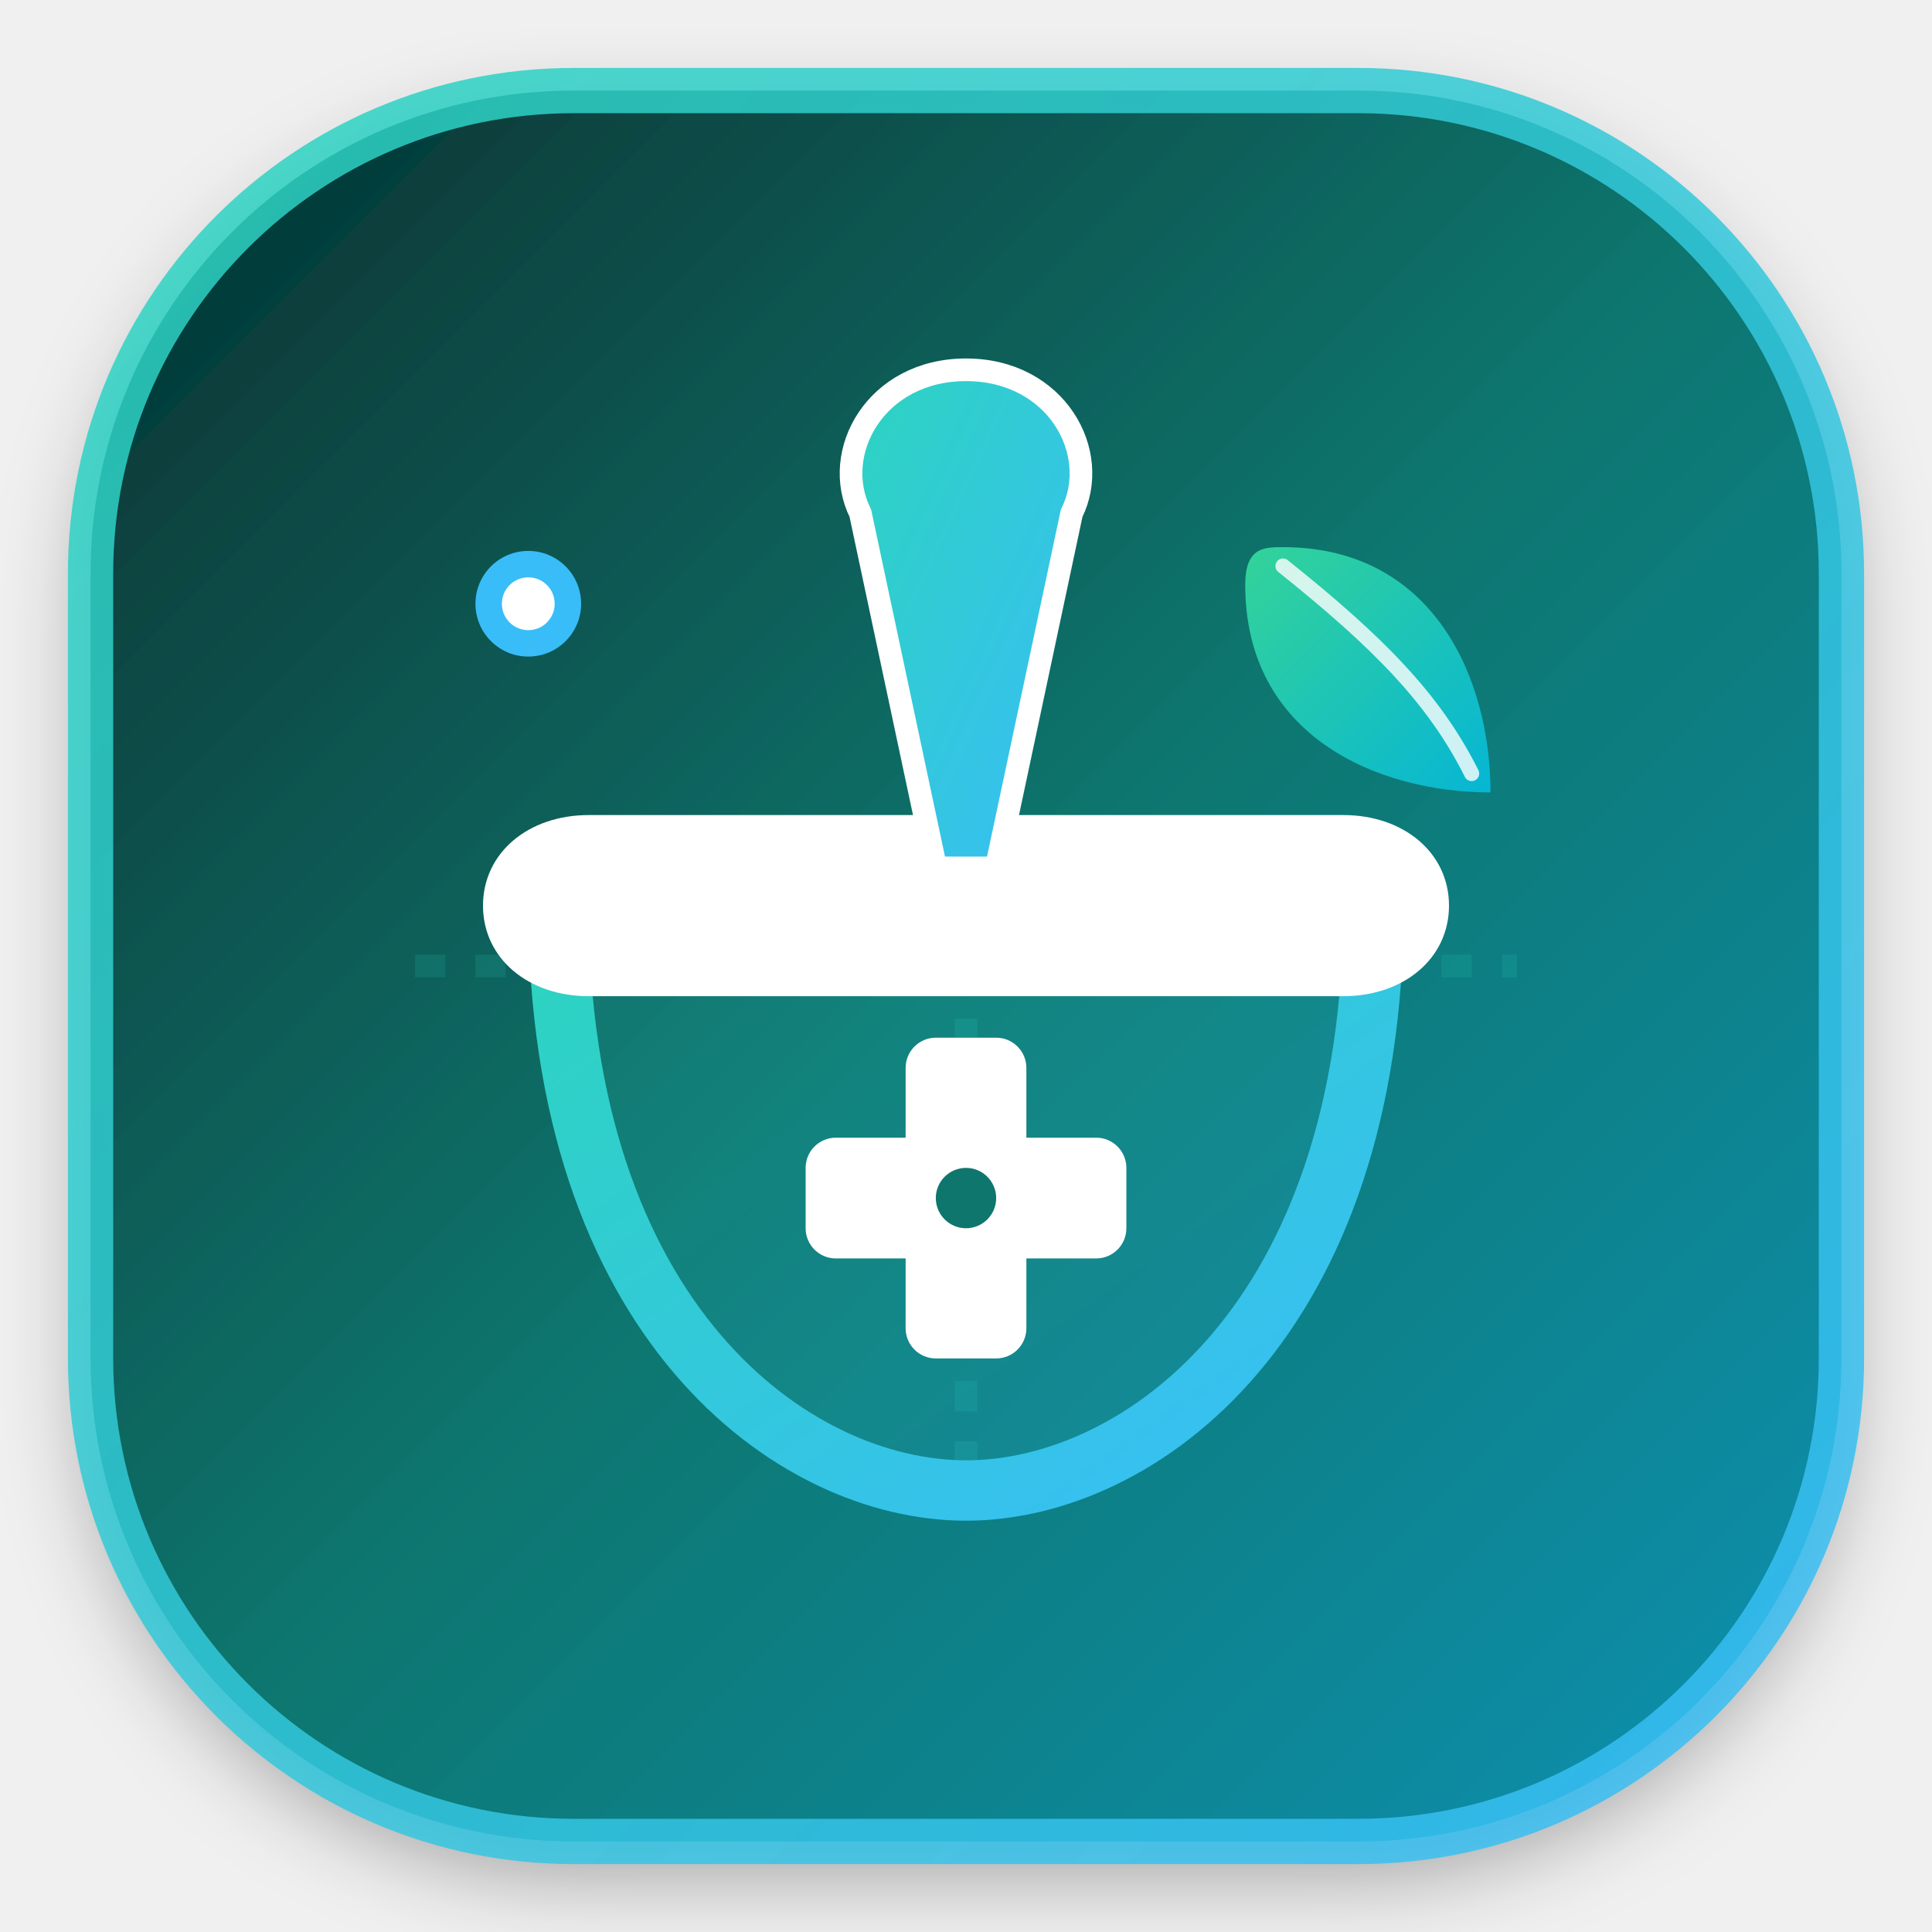
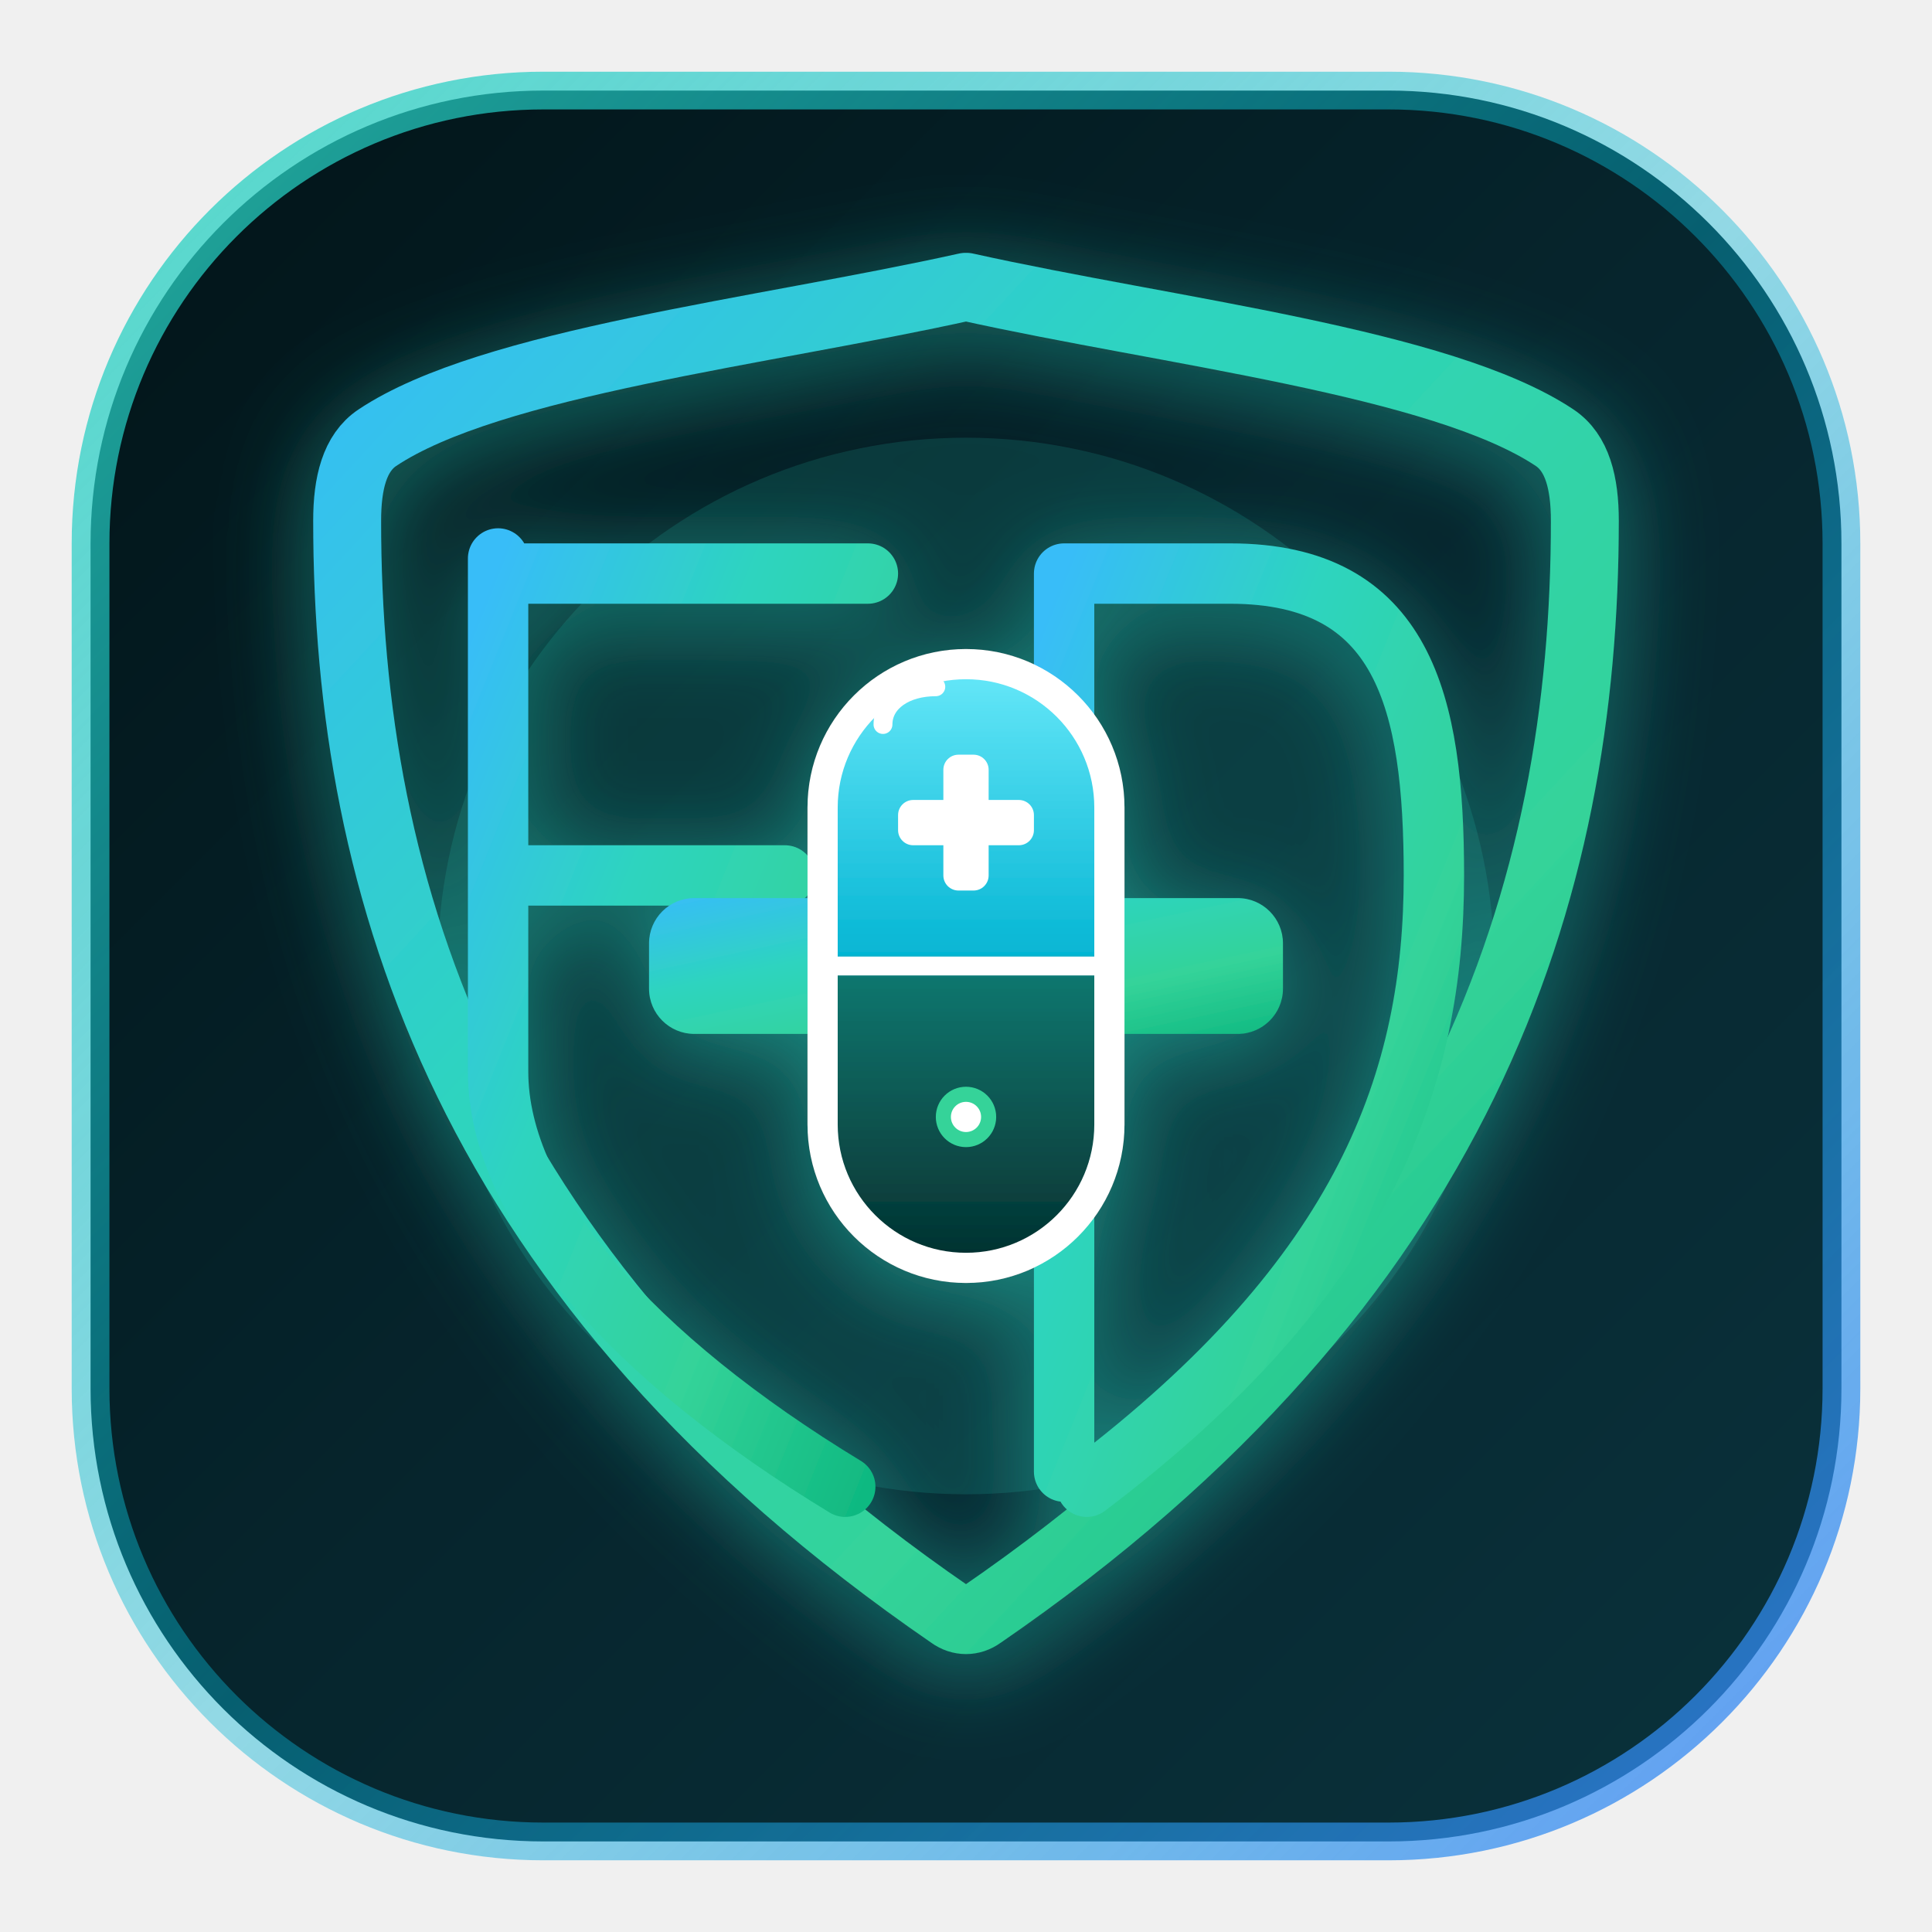
<svg xmlns="http://www.w3.org/2000/svg" viewBox="0 0 512 512" fill="none">
  <defs>
-     <linearGradient id="bgGrad" x1="0%" y1="0%" x2="100%" y2="100%">
-       <stop offset="0%" stop-color="#042f2e" />
-       <stop offset="50%" stop-color="#0f766e" />
-       <stop offset="100%" stop-color="#0891b2" />
+     <linearGradient id="bgGradFav" x1="0%" y1="0%" x2="100%" y2="100%">
+       <stop offset="0%" stop-color="#021418" />
+       <stop offset="50%" stop-color="#06252d" />
+       <stop offset="100%" stop-color="#0a323c" />
    </linearGradient>
-     <linearGradient id="ringGrad" x1="0%" y1="0%" x2="100%" y2="100%">
-       <stop offset="0%" stop-color="#2dd4bf" />
-       <stop offset="100%" stop-color="#38bdf8" />
+     <linearGradient id="borderGradFav" x1="0%" y1="0%" x2="100%" y2="100%">
+       <stop offset="0%" stop-color="#2dd4bf" stop-opacity="0.8" />
+       <stop offset="50%" stop-color="#06b6d4" stop-opacity="0.4" />
+       <stop offset="100%" stop-color="#3b82f6" stop-opacity="0.8" />
    </linearGradient>
-     <linearGradient id="accentGrad" x1="0%" y1="0%" x2="100%" y2="100%">
-       <stop offset="0%" stop-color="#34d399" />
-       <stop offset="100%" stop-color="#06b6d4" />
+     <linearGradient id="shieldGradFav" x1="0%" y1="0%" x2="100%" y2="100%">
+       <stop offset="0%" stop-color="#38bdf8" />
+       <stop offset="35%" stop-color="#2dd4bf" />
+       <stop offset="70%" stop-color="#34d399" />
+       <stop offset="100%" stop-color="#10b981" />
    </linearGradient>
-     <filter id="dropGlow" x="-20%" y="-20%" width="140%" height="140%">
-       <feDropShadow dx="0" dy="8" stdDeviation="12" flood-color="#000000" flood-opacity="0.35" />
+     <linearGradient id="capsuleGradFav" x1="0%" y1="0%" x2="0%" y2="100%">
+       <stop offset="0%" stop-color="#67e8f9" />
+       <stop offset="48%" stop-color="#06b6d4" />
+       <stop offset="52%" stop-color="#0f766e" />
+       <stop offset="100%" stop-color="#042f2e" />
+     </linearGradient>
+     <filter id="neonGlowFav" x="-20%" y="-20%" width="140%" height="140%">
+       <feDropShadow dx="0" dy="4" stdDeviation="12" flood-color="#2dd4bf" flood-opacity="0.5" />
    </filter>
  </defs>
-   <rect x="24" y="24" width="464" height="464" rx="128" fill="url(#bgGrad)" filter="url(#dropGlow)" />
-   <rect x="24" y="24" width="464" height="464" rx="128" stroke="url(#ringGrad)" stroke-width="12" stroke-opacity="0.85" />
-   <path d="M256 110 V402 M110 256 H402" stroke="#2dd4bf" stroke-width="6" stroke-opacity="0.15" stroke-dasharray="8 8" />
-   <path d="M148 240 C148 350 210 395 256 395 C302 395 364 350 364 240 Z" fill="url(#ringGrad)" fill-opacity="0.15" stroke="url(#ringGrad)" stroke-width="16" stroke-linejoin="round" stroke-linecap="round" />
-   <path d="M128 240 C128 226 140 216 156 216 H356 C372 216 384 226 384 240 C384 254 372 264 356 264 H156 C140 264 128 254 128 240 Z" fill="#ffffff" />
-   <path d="M228 136 C220 120 232 98 256 98 C280 98 292 120 284 136 L264 230 H248 Z" fill="url(#ringGrad)" stroke="#ffffff" stroke-width="6" stroke-linejoin="round" />
-   <rect x="240" y="275" width="32" height="85" rx="8" fill="#ffffff" />
-   <rect x="213.5" y="301.5" width="85" height="32" rx="8" fill="#ffffff" />
-   <circle cx="256" cy="317.5" r="8" fill="#0f766e" />
-   <path d="M340 145 C380 145 395 180 395 210 C365 210 330 195 330 155 C330 145 335 145 340 145 Z" fill="url(#accentGrad)" />
-   <path d="M340 150 C365 170 380 185 390 205" stroke="#ffffff" stroke-width="4" stroke-linecap="round" stroke-opacity="0.8" />
-   <circle cx="140" cy="160" r="14" fill="#38bdf8" />
-   <circle cx="140" cy="160" r="7" fill="#ffffff" />
+   <rect x="24" y="24" width="464" height="464" rx="120" fill="url(#bgGradFav)" />
+   <rect x="24" y="24" width="464" height="464" rx="120" stroke="url(#borderGradFav)" stroke-width="10" />
+   <circle cx="256" cy="256" r="140" fill="#2dd4bf" fill-opacity="0.15" />
+   <g filter="url(#neonGlowFav)">
+     <path d="M 256 76           C 310 88, 382 96, 412 116           C 418 120, 420 128, 420 138           C 420 236, 388 340, 260 428           C 257.5 429.8, 254.5 429.8, 252 428           C 124 340, 92 236, 92 138           C 92 128, 94 120, 100 116           C 130 96, 202 88, 256 76 Z" fill="none" stroke="url(#shieldGradFav)" stroke-width="18" stroke-linejoin="round" stroke-linecap="round" />
+     <path d="M 132 148           L 132 284           C 132 320, 168 360, 224 394           M 132 152           L 230 152           M 132 232           L 208 232" fill="none" stroke="url(#shieldGradFav)" stroke-width="16" stroke-linecap="round" stroke-linejoin="round" />
+     <path d="M 282 152           L 326 152           C 372 152, 380 186, 380 232           C 380 286, 362 338, 288 394           M 282 152           L 282 205          M 282 295          L 282 390" fill="none" stroke="url(#shieldGradFav)" stroke-width="16" stroke-linecap="round" stroke-linejoin="round" />
+     <rect x="172" y="238" width="168" height="36" rx="12" fill="url(#shieldGradFav)" />
+     <rect x="218" y="176" width="76" height="160" rx="38" fill="url(#capsuleGradFav)" stroke="#ffffff" stroke-width="8" />
+     <line x1="218" y1="256" x2="294" y2="256" stroke="#ffffff" stroke-width="5" />
+     <rect x="250" y="200" width="12" height="36" rx="4" fill="#ffffff" />
+     <rect x="238" y="212" width="36" height="12" rx="4" fill="#ffffff" />
+     <path d="M 234 192 C 234 186, 240 182, 248 182" stroke="#ffffff" stroke-width="5" stroke-linecap="round" />
+     <circle cx="256" cy="296" r="8" fill="#34d399" />
+     <circle cx="256" cy="296" r="4" fill="#ffffff" />
+   </g>
</svg>
